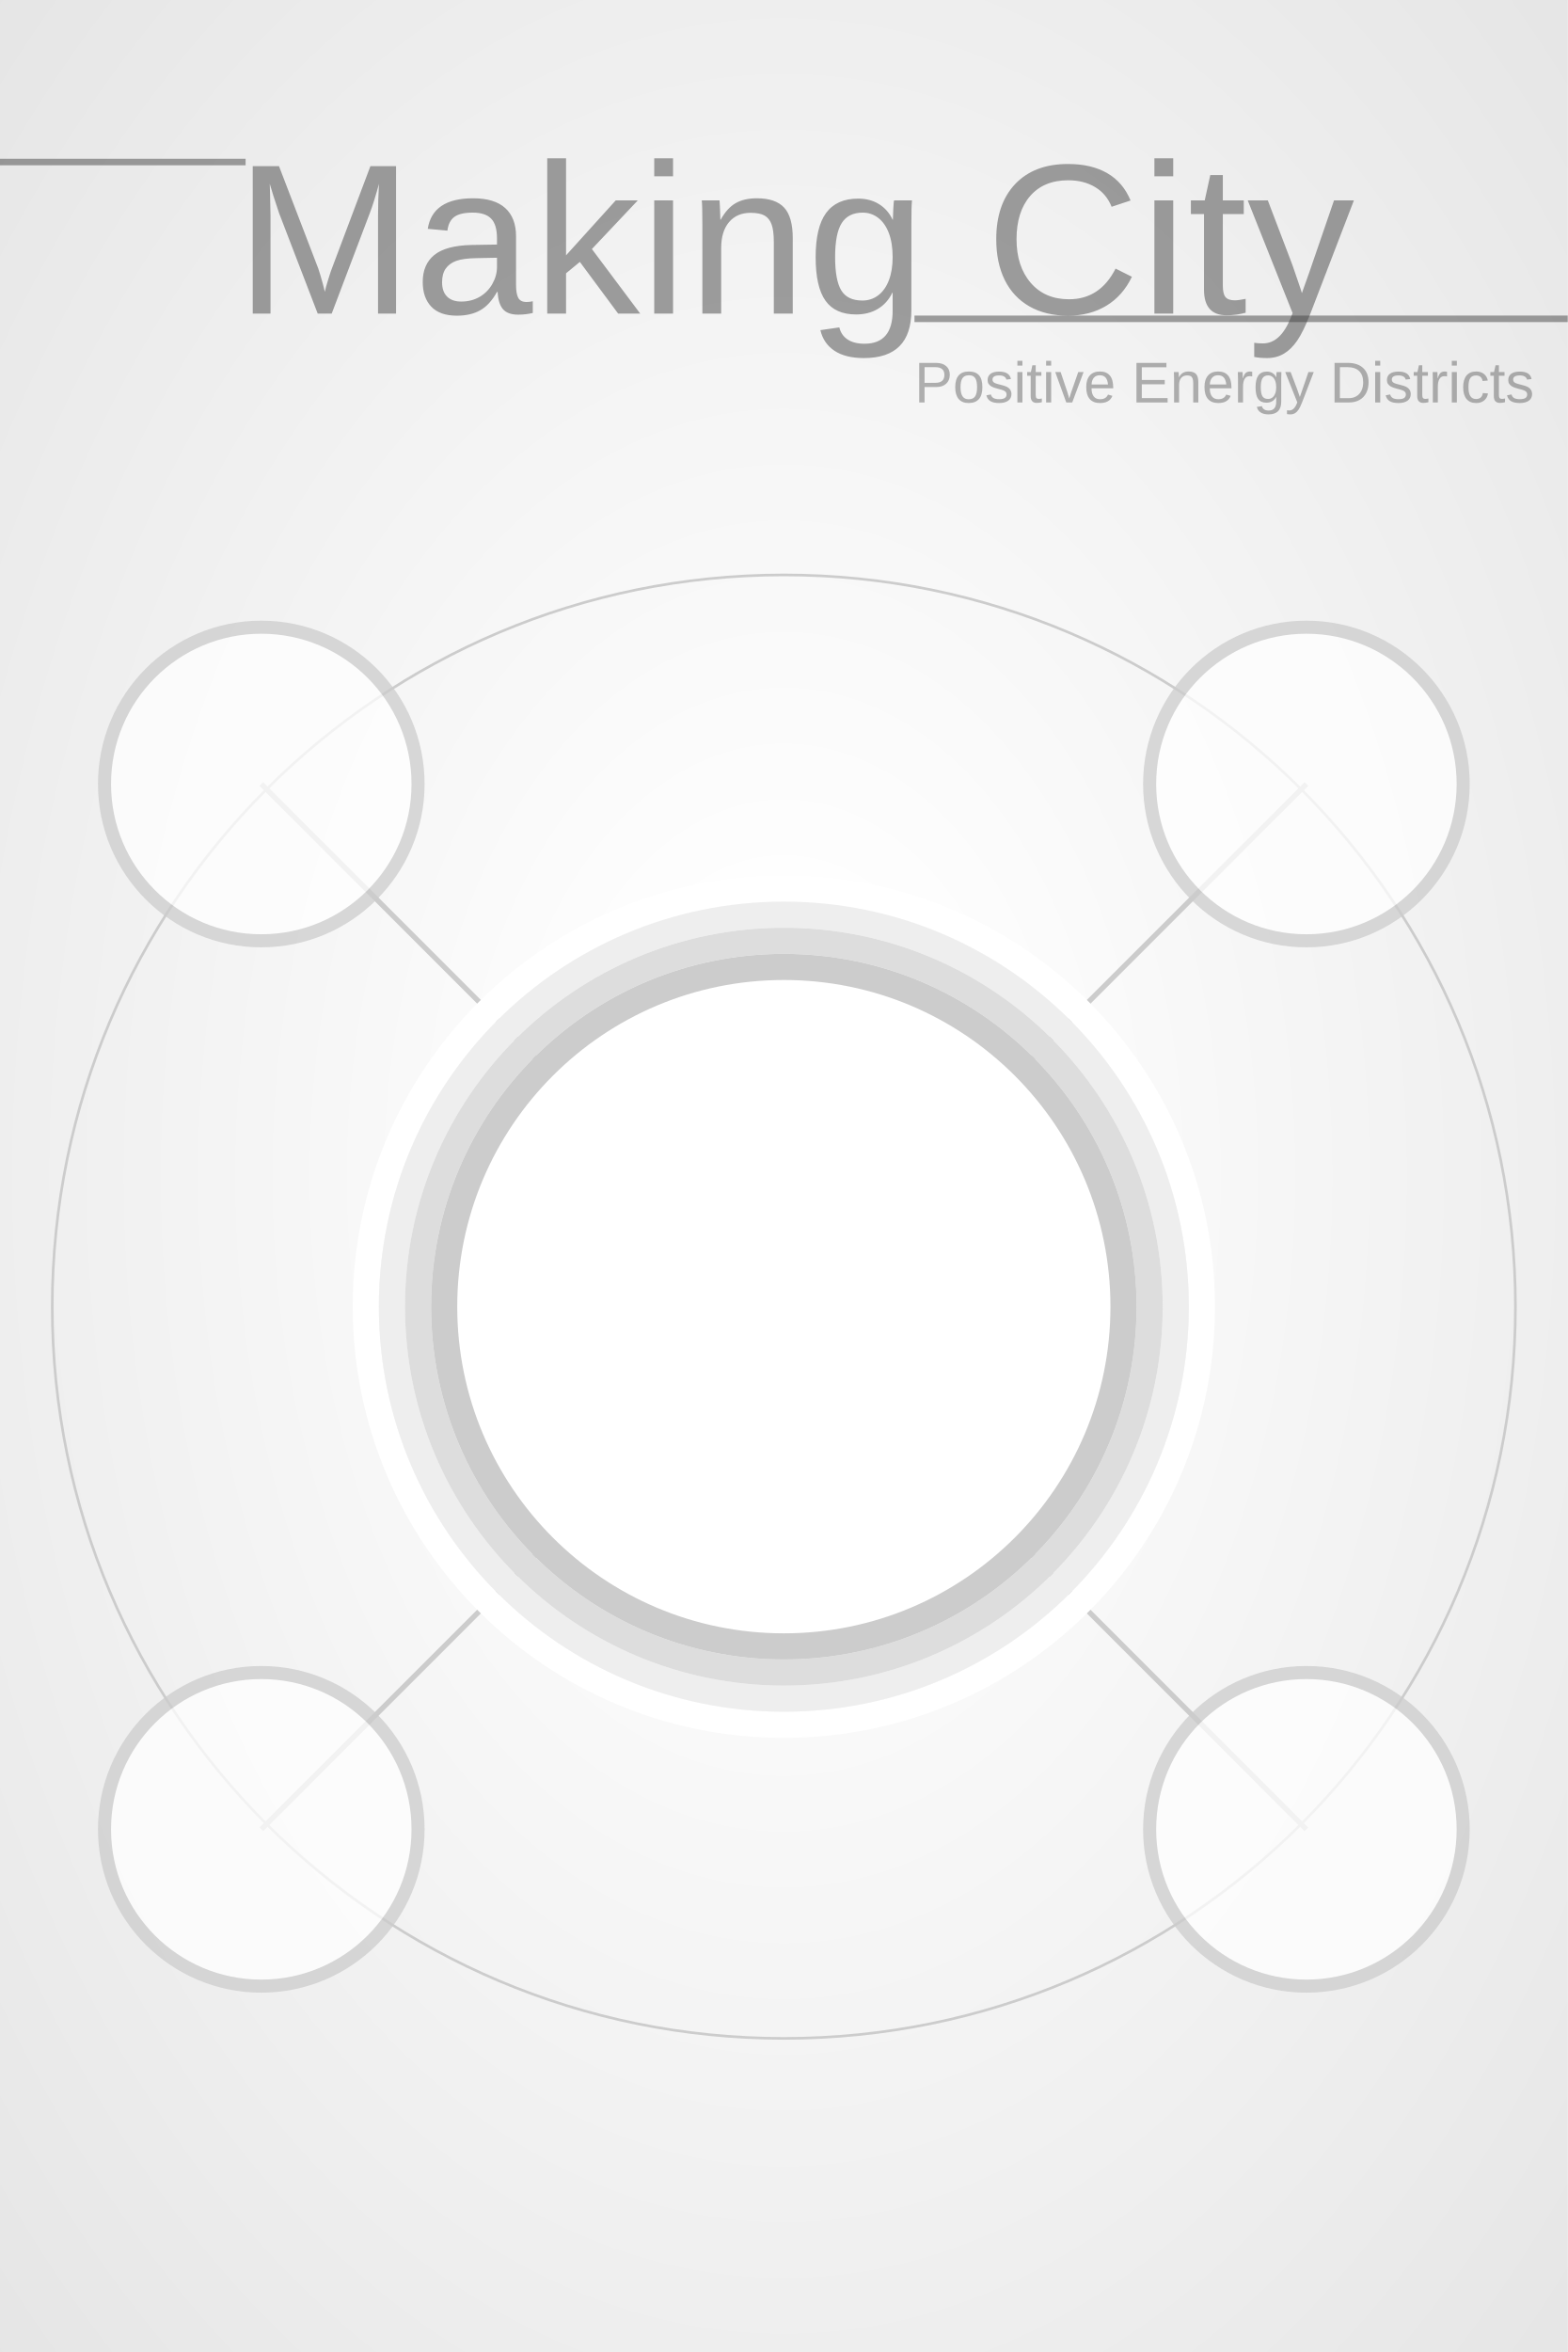
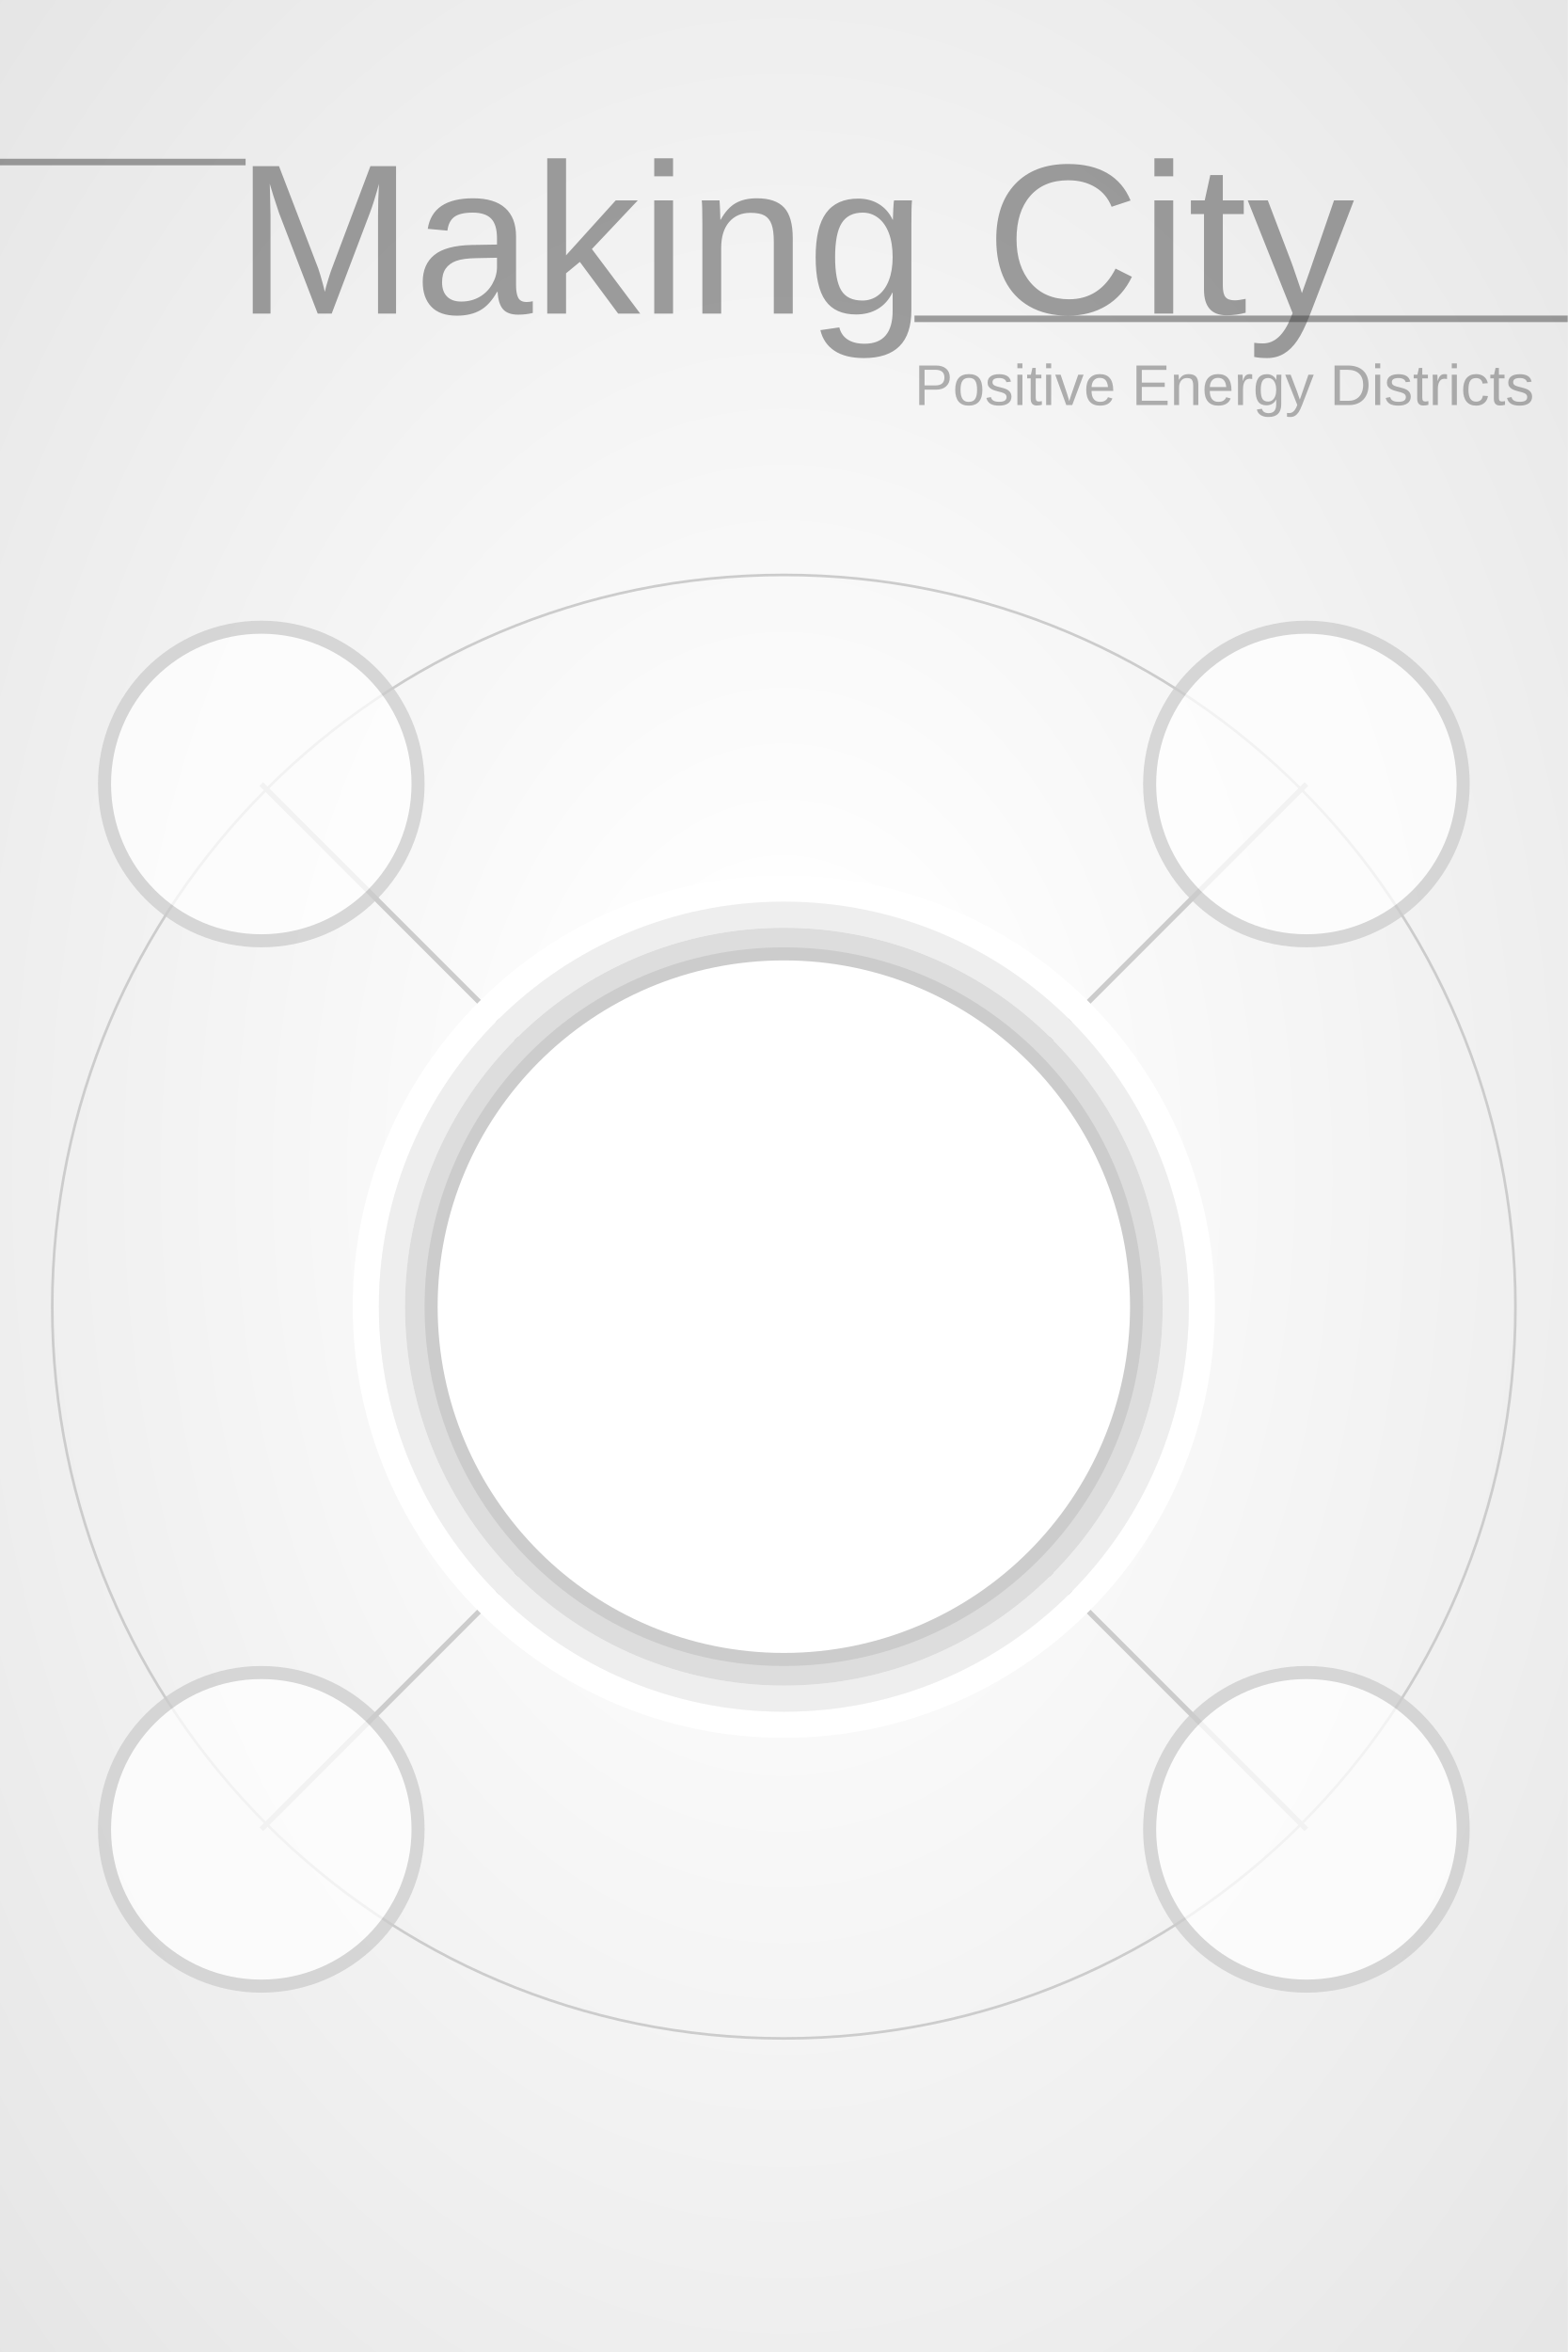
<svg xmlns="http://www.w3.org/2000/svg" width="600" height="900" viewBox="-300 -500 600 900" preserveAspectRatio="xMinYMin meet">
  <style>
.line {
	fill: none;
	stroke-width: 2;
	stroke: #ccc;
}
.circle-district {
	cursor: pointer;
}
.grid-head {
	opacity: 0.5;
	stroke-width: 2.5;
	stroke: #444;
}
</style>
  <defs>
    <radialGradient id="grad" cx="50%" cy="50%" r="100%">
      <stop offset="10%" style="stop-color:#fff; stop-opacity:1" />
      <stop offset="50%" style="stop-color:#eee; stop-opacity:1" />
      <stop offset="90%" style="stop-color:#ddd; stop-opacity:1" />
    </radialGradient>
  </defs>
  <rect x="-300" y="-500" width="600" height="900" fill="url(#grad)" stroke-width="0" stroke="#000" />
  <text x="-210" y="-380" opacity="0.5" font-family="Arial, Helvetica, sans-serif" font-size="82px" fill="#444">Making City</text>
  <path class="grid-head" d="M-300 -438 H-206" />
  <path class="grid-head" d="M50 -378 H300" />
-   <text x="50" y="-346" opacity="0.4" font-family="Arial, Helvetica, sans-serif" font-size="22px" fill="#444">Positive Energy Districts</text>
+   <text x="50" y="-345" opacity="0.4" font-family="Arial, Helvetica, sans-serif" font-size="22px" fill="#444">Positive Energy Districts</text>
  <path class="line" d="M0,0 L200,-200" />
  <path class="line" d="M0,0 L200,200" />
  <path class="line" d="M0,0 L-200,-200" />
  <path class="line" d="M0,0 L-200,200" />
  <circle cx="0" cy="0" r="280" stroke-width="1" stroke="#ccc" fill="none" />
  <circle cx="0" cy="0" r="160" stroke-width="10" stroke="#fff" fill="none" />
  <circle cx="0" cy="0" r="150" stroke-width="10" stroke="#eee" fill="none" />
  <circle cx="0" cy="0" r="140" stroke-width="10" stroke="#ddd" fill="none" />
-   <circle class="circle-district" id="district" cx="0" cy="0" r="130" stroke-width="10" stroke="#ccc" fill="#fff" transform="scale(1.0)" />
+   <circle class="circle-district" id="district" cx="0" cy="0" r="135" stroke-width="5" stroke="#ccc" fill="#fff" transform="scale(1.0)">
+     <animate attributeName="r" begin="0s" dur="3s" repeatCount="indefinite" values="135;145;135" />
+   </circle>
  <circle cx="200" cy="-200" r="60" stroke-width="5" stroke="#ccc" fill="#fff" opacity="0.75" />
  <circle cx="200" cy="200" r="60" stroke-width="5" stroke="#ccc" fill="#fff" opacity="0.75" />
  <circle cx="-200" cy="-200" r="60" stroke-width="5" stroke="#ccc" fill="#fff" opacity="0.75" />
  <circle cx="-200" cy="200" r="60" stroke-width="5" stroke="#ccc" fill="#fff" opacity="0.75" />
</svg>
